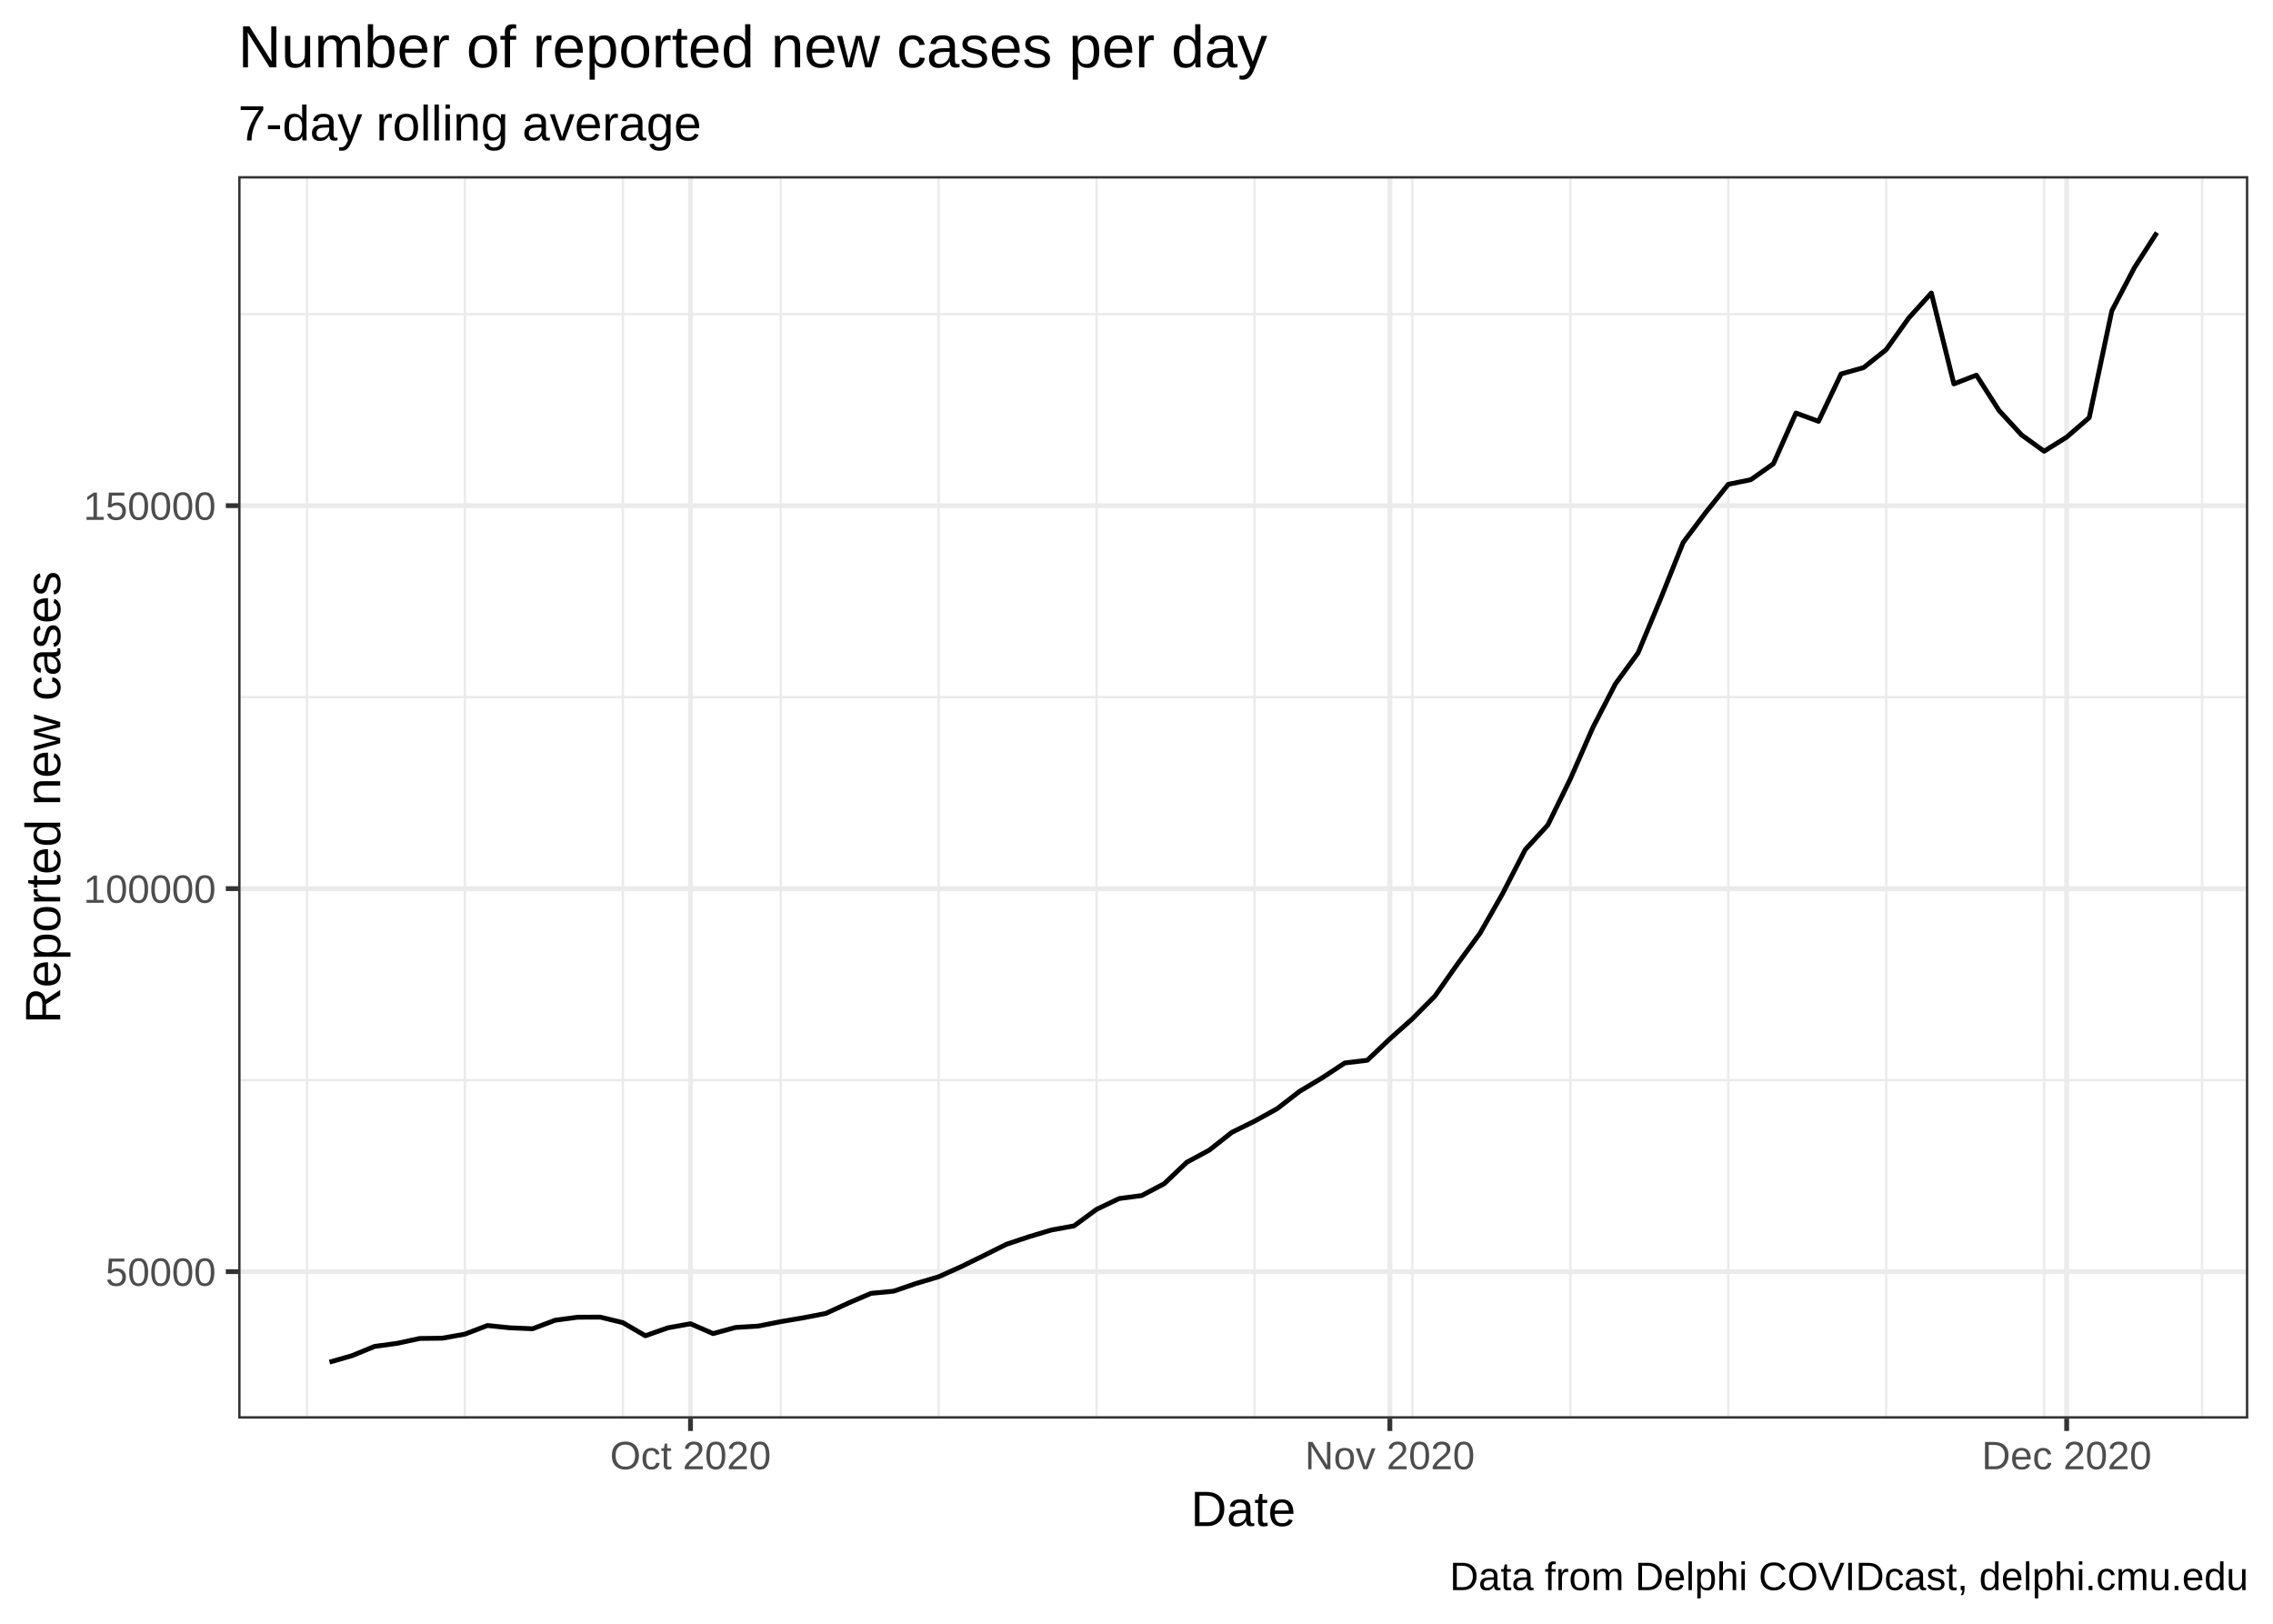
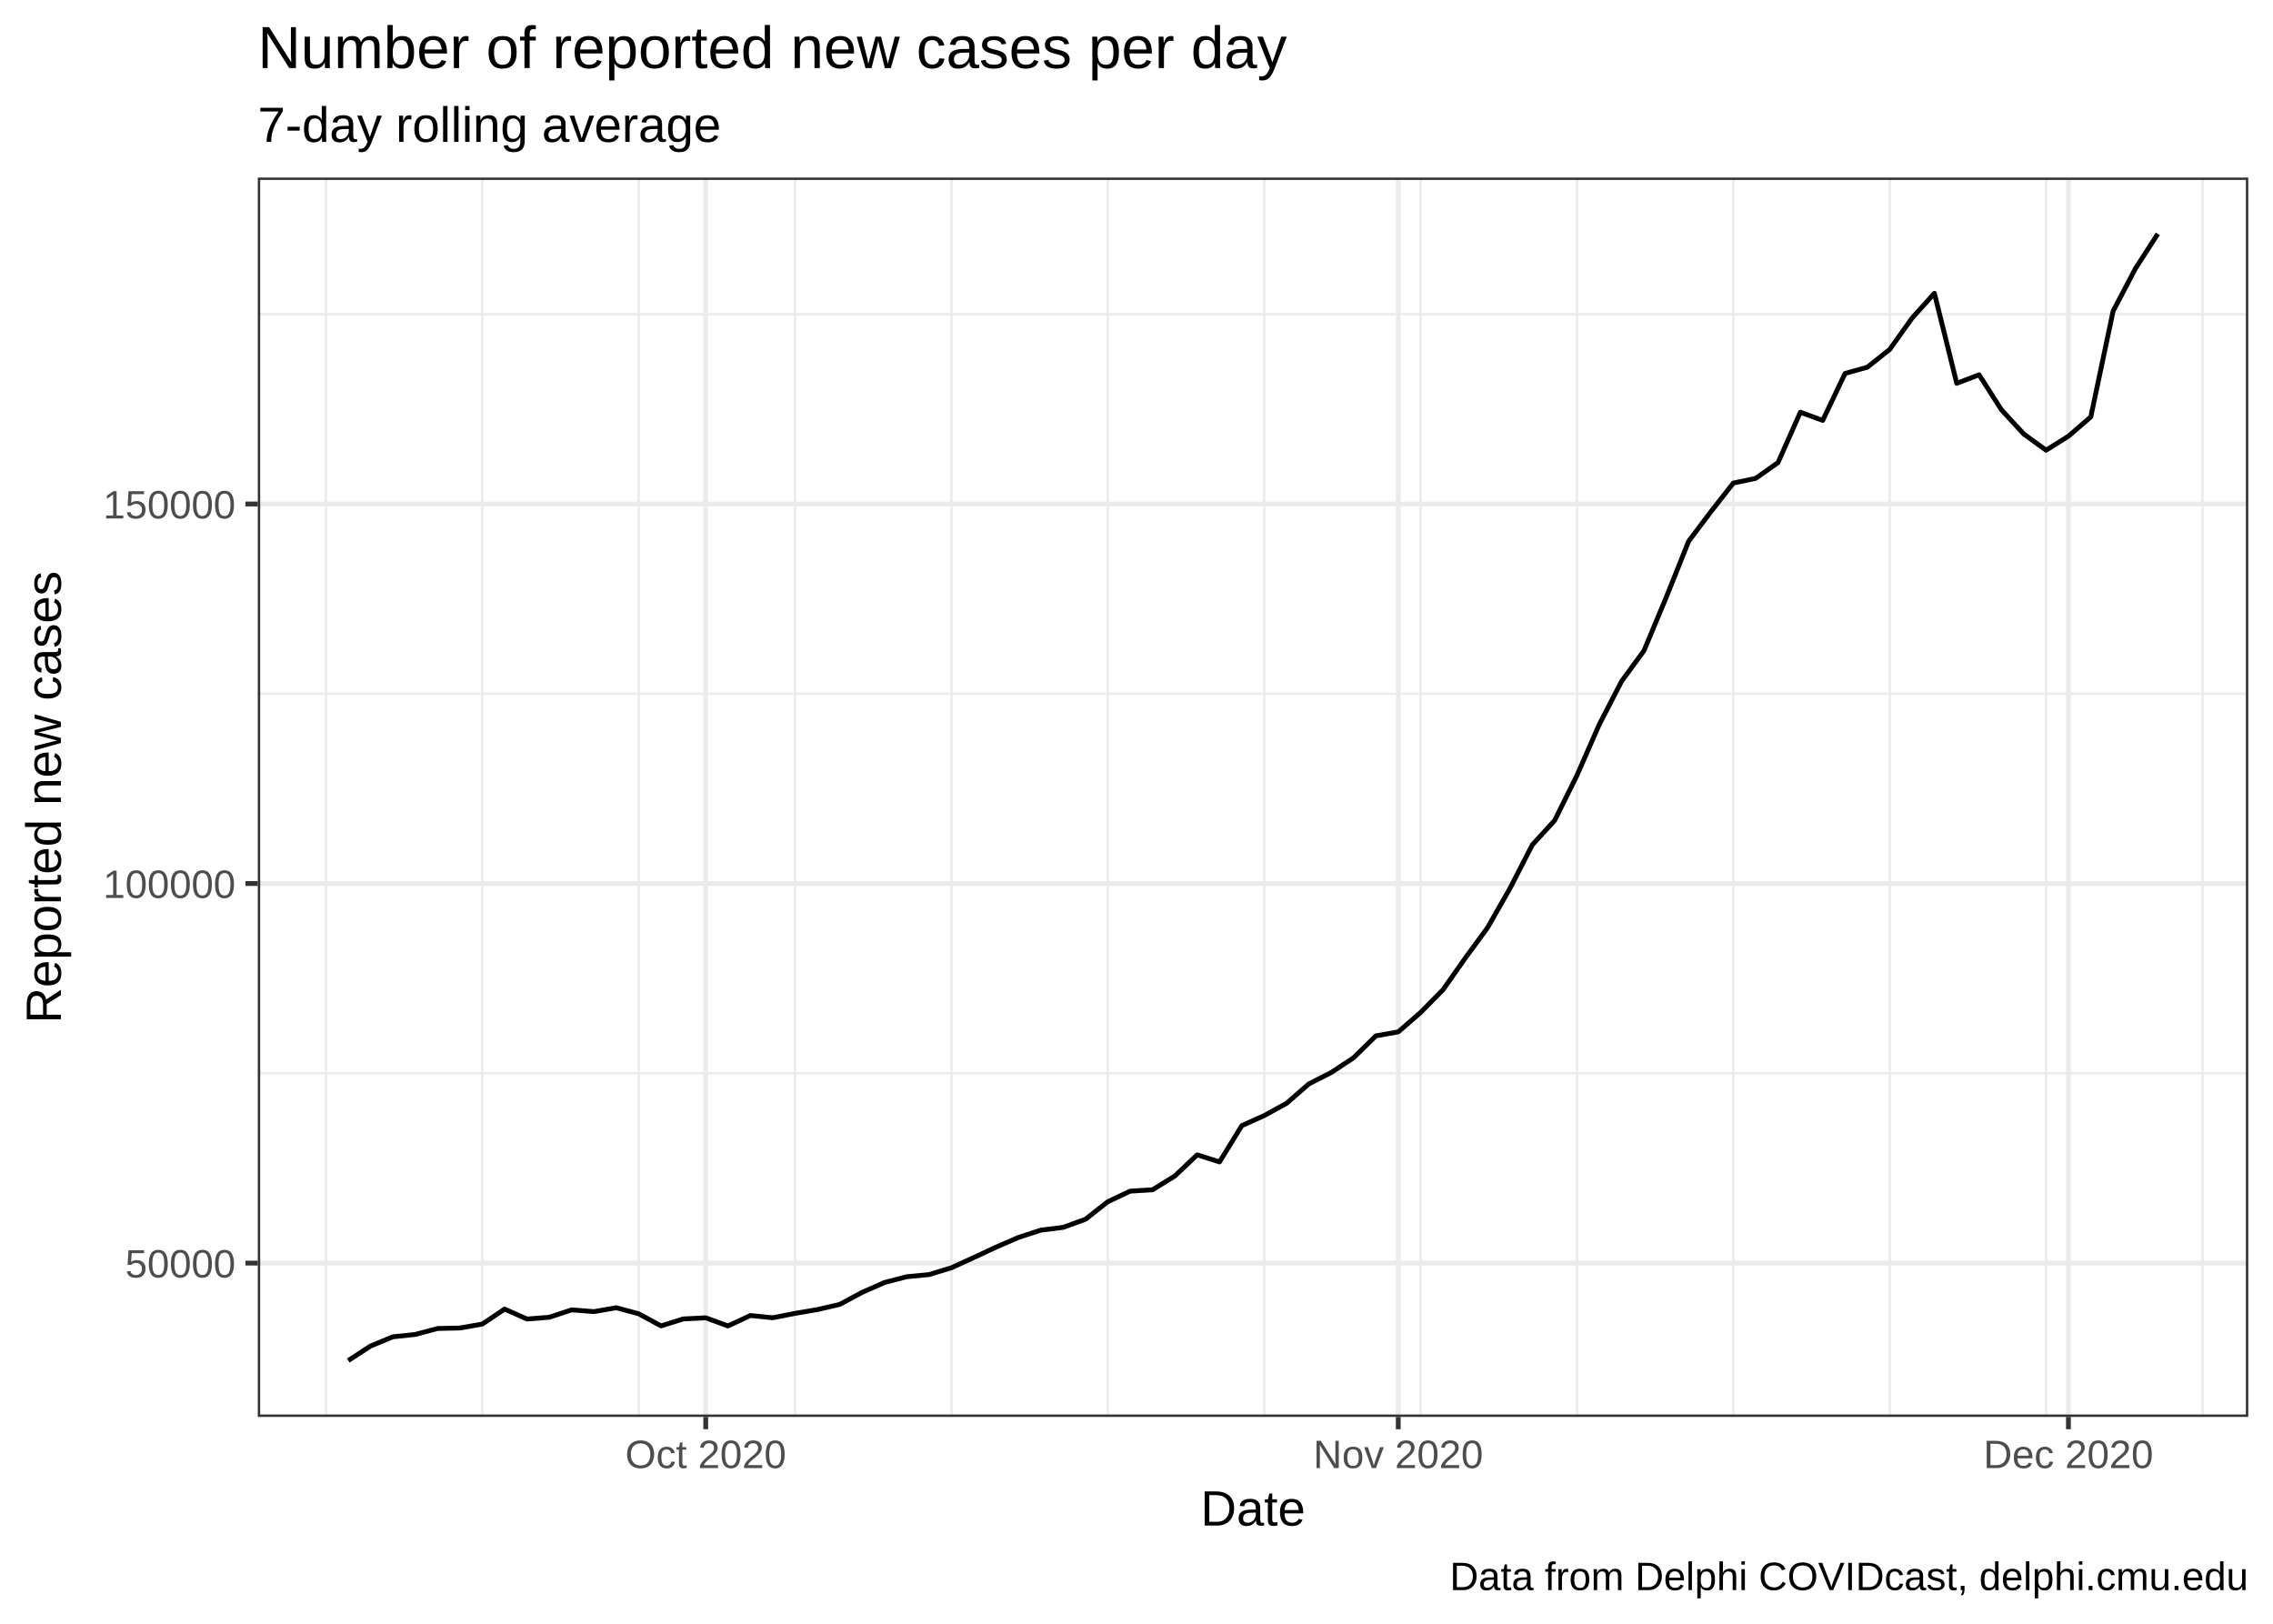
- <svg xmlns="http://www.w3.org/2000/svg" viewBox="0 0 504.00 360.00">
+ <svg xmlns="http://www.w3.org/2000/svg" class="svglite" width="504.00pt" height="360.00pt" viewBox="0 0 504.00 360.00">
  <defs>
    <style type="text/css">
-     line, polyline, polygon, path, rect, circle {
+     .svglite line, .svglite polyline, .svglite polygon, .svglite path, .svglite rect, .svglite circle {
      fill: none;
      stroke: #000000;
      stroke-linecap: round;
      stroke-linejoin: round;
      stroke-miterlimit: 10.00;
    }
+     .svglite text {
+       white-space: pre;
+     }
  </style>
  </defs>
  <rect width="100%" height="100%" style="stroke: none; fill: #FFFFFF;" />
-   <rect x="0.00" y="0" width="504.00" height="360.00" style="stroke-width: 1.07; stroke: #FFFFFF; fill: #FFFFFF;" />
  <defs>
-     <clipPath id="cpNTIuODF8NDk4LjUyfDMxNC41MnwzOS4wNA==">
-       <rect x="52.81" y="39.04" width="445.71" height="275.48" />
-     </clipPath>
-   </defs>
-   <rect x="52.81" y="39.04" width="445.71" height="275.48" style="stroke-width: 1.07; stroke: none; fill: #FFFFFF;" clip-path="url(#cpNTIuODF8NDk4LjUyfDMxNC41MnwzOS4wNA==)" />
-   <polyline points="52.81,239.48 498.52,239.48 " style="stroke-width: 0.53; stroke: #EBEBEB; stroke-linecap: butt;" clip-path="url(#cpNTIuODF8NDk4LjUyfDMxNC41MnwzOS4wNA==)" />
-   <polyline points="52.81,154.56 498.52,154.56 " style="stroke-width: 0.53; stroke: #EBEBEB; stroke-linecap: butt;" clip-path="url(#cpNTIuODF8NDk4LjUyfDMxNC41MnwzOS4wNA==)" />
-   <polyline points="52.81,69.65 498.52,69.65 " style="stroke-width: 0.53; stroke: #EBEBEB; stroke-linecap: butt;" clip-path="url(#cpNTIuODF8NDk4LjUyfDMxNC41MnwzOS4wNA==)" />
-   <polyline points="68.07,314.52 68.07,39.04 " style="stroke-width: 0.53; stroke: #EBEBEB; stroke-linecap: butt;" clip-path="url(#cpNTIuODF8NDk4LjUyfDMxNC41MnwzOS4wNA==)" />
-   <polyline points="103.08,314.52 103.08,39.04 " style="stroke-width: 0.53; stroke: #EBEBEB; stroke-linecap: butt;" clip-path="url(#cpNTIuODF8NDk4LjUyfDMxNC41MnwzOS4wNA==)" />
-   <polyline points="138.10,314.52 138.10,39.04 " style="stroke-width: 0.53; stroke: #EBEBEB; stroke-linecap: butt;" clip-path="url(#cpNTIuODF8NDk4LjUyfDMxNC41MnwzOS4wNA==)" />
-   <polyline points="173.12,314.52 173.12,39.04 " style="stroke-width: 0.53; stroke: #EBEBEB; stroke-linecap: butt;" clip-path="url(#cpNTIuODF8NDk4LjUyfDMxNC41MnwzOS4wNA==)" />
-   <polyline points="208.13,314.52 208.13,39.04 " style="stroke-width: 0.53; stroke: #EBEBEB; stroke-linecap: butt;" clip-path="url(#cpNTIuODF8NDk4LjUyfDMxNC41MnwzOS4wNA==)" />
-   <polyline points="243.15,314.52 243.15,39.04 " style="stroke-width: 0.53; stroke: #EBEBEB; stroke-linecap: butt;" clip-path="url(#cpNTIuODF8NDk4LjUyfDMxNC41MnwzOS4wNA==)" />
-   <polyline points="278.17,314.52 278.17,39.04 " style="stroke-width: 0.53; stroke: #EBEBEB; stroke-linecap: butt;" clip-path="url(#cpNTIuODF8NDk4LjUyfDMxNC41MnwzOS4wNA==)" />
-   <polyline points="313.18,314.52 313.18,39.04 " style="stroke-width: 0.53; stroke: #EBEBEB; stroke-linecap: butt;" clip-path="url(#cpNTIuODF8NDk4LjUyfDMxNC41MnwzOS4wNA==)" />
-   <polyline points="348.20,314.52 348.20,39.04 " style="stroke-width: 0.53; stroke: #EBEBEB; stroke-linecap: butt;" clip-path="url(#cpNTIuODF8NDk4LjUyfDMxNC41MnwzOS4wNA==)" />
-   <polyline points="383.22,314.52 383.22,39.04 " style="stroke-width: 0.53; stroke: #EBEBEB; stroke-linecap: butt;" clip-path="url(#cpNTIuODF8NDk4LjUyfDMxNC41MnwzOS4wNA==)" />
-   <polyline points="418.23,314.52 418.23,39.04 " style="stroke-width: 0.53; stroke: #EBEBEB; stroke-linecap: butt;" clip-path="url(#cpNTIuODF8NDk4LjUyfDMxNC41MnwzOS4wNA==)" />
-   <polyline points="453.25,314.52 453.25,39.04 " style="stroke-width: 0.53; stroke: #EBEBEB; stroke-linecap: butt;" clip-path="url(#cpNTIuODF8NDk4LjUyfDMxNC41MnwzOS4wNA==)" />
-   <polyline points="488.27,314.52 488.27,39.04 " style="stroke-width: 0.53; stroke: #EBEBEB; stroke-linecap: butt;" clip-path="url(#cpNTIuODF8NDk4LjUyfDMxNC41MnwzOS4wNA==)" />
-   <polyline points="52.81,281.94 498.52,281.94 " style="stroke-width: 1.07; stroke: #EBEBEB; stroke-linecap: butt;" clip-path="url(#cpNTIuODF8NDk4LjUyfDMxNC41MnwzOS4wNA==)" />
-   <polyline points="52.81,197.02 498.52,197.02 " style="stroke-width: 1.07; stroke: #EBEBEB; stroke-linecap: butt;" clip-path="url(#cpNTIuODF8NDk4LjUyfDMxNC41MnwzOS4wNA==)" />
-   <polyline points="52.81,112.11 498.52,112.11 " style="stroke-width: 1.07; stroke: #EBEBEB; stroke-linecap: butt;" clip-path="url(#cpNTIuODF8NDk4LjUyfDMxNC41MnwzOS4wNA==)" />
-   <polyline points="153.11,314.52 153.11,39.04 " style="stroke-width: 1.07; stroke: #EBEBEB; stroke-linecap: butt;" clip-path="url(#cpNTIuODF8NDk4LjUyfDMxNC41MnwzOS4wNA==)" />
-   <polyline points="308.18,314.52 308.18,39.04 " style="stroke-width: 1.07; stroke: #EBEBEB; stroke-linecap: butt;" clip-path="url(#cpNTIuODF8NDk4LjUyfDMxNC41MnwzOS4wNA==)" />
-   <polyline points="458.25,314.52 458.25,39.04 " style="stroke-width: 1.07; stroke: #EBEBEB; stroke-linecap: butt;" clip-path="url(#cpNTIuODF8NDk4LjUyfDMxNC41MnwzOS4wNA==)" />
-   <polyline points="73.07,302.00 78.07,300.56 83.07,298.51 88.08,297.83 93.08,296.75 98.08,296.69 103.08,295.79 108.09,293.88 113.09,294.39 118.09,294.60 123.09,292.71 128.10,292.04 133.10,292.02 138.10,293.24 143.10,296.15 148.10,294.39 153.11,293.49 158.11,295.67 163.11,294.31 168.11,294.01 173.12,293.02 178.12,292.17 183.12,291.20 188.12,288.90 193.13,286.75 198.13,286.27 203.13,284.56 208.13,283.07 213.14,280.82 218.14,278.37 223.14,275.88 228.14,274.20 233.14,272.70 238.15,271.79 243.15,268.12 248.15,265.73 253.15,265.07 258.16,262.43 263.16,257.68 268.16,254.98 273.16,251.04 278.17,248.58 283.17,245.82 288.17,241.96 293.17,238.97 298.18,235.67 303.18,235.07 308.18,230.32 313.18,225.87 318.19,220.82 323.19,213.71 328.19,206.88 333.19,198.10 338.19,188.38 343.20,182.92 348.20,172.69 353.20,161.28 358.20,151.61 363.21,144.76 368.21,132.77 373.21,120.28 378.21,113.63 383.22,107.38 388.22,106.35 393.22,102.82 398.22,91.57 403.23,93.41 408.23,82.91 413.23,81.50 418.23,77.52 423.23,70.51 428.24,64.97 433.24,85.11 438.24,83.18 443.24,91.00 448.25,96.43 453.25,100.04 458.25,96.92 463.25,92.59 468.26,68.91 473.26,59.36 478.26,51.56 " style="stroke-width: 1.07; stroke-linecap: butt;" clip-path="url(#cpNTIuODF8NDk4LjUyfDMxNC41MnwzOS4wNA==)" />
-   <rect x="52.81" y="39.04" width="445.71" height="275.48" style="stroke-width: 1.07; stroke: #333333;" clip-path="url(#cpNTIuODF8NDk4LjUyfDMxNC41MnwzOS4wNA==)" />
-   <defs>
-     <clipPath id="cpMC4wMHw1MDQuMDB8MzYwLjAwfDAuMDA=">
+     <clipPath id="cpMC4wMHw1MDQuMDB8MC4wMHwzNjAuMDA=">
      <rect x="0.00" y="0.00" width="504.00" height="360.00" />
    </clipPath>
  </defs>
-   <g clip-path="url(#cpMC4wMHw1MDQuMDB8MzYwLjAwfDAuMDA=)">
-     <text x="23.41" y="285.09" style="font-size: 8.80px; fill: #4D4D4D; font-family: Arial;" textLength="24.47px" lengthAdjust="spacingAndGlyphs">50000</text>
+   <g clip-path="url(#cpMC4wMHw1MDQuMDB8MC4wMHwzNjAuMDA=)">
+     <rect x="0.00" y="0.00" width="504.00" height="360.00" style="stroke-width: 1.07; stroke: #FFFFFF; fill: #FFFFFF;" />
  </g>
-   <g clip-path="url(#cpMC4wMHw1MDQuMDB8MzYwLjAwfDAuMDA=)">
-     <text x="18.51" y="200.17" style="font-size: 8.80px; fill: #4D4D4D; font-family: Arial;" textLength="29.36px" lengthAdjust="spacingAndGlyphs">100000</text>
+   <defs>
+     <clipPath id="cpNTcuMTZ8NDk4LjUyfDM5LjM2fDMxNC4xNA==">
+       <rect x="57.16" y="39.36" width="441.36" height="274.78" />
+     </clipPath>
+   </defs>
+   <g clip-path="url(#cpNTcuMTZ8NDk4LjUyfDM5LjM2fDMxNC4xNA==)">
+     <rect x="57.16" y="39.36" width="441.36" height="274.78" style="stroke-width: 1.07; stroke: none; fill: #FFFFFF;" />
+     <polyline points="57.16,237.96 498.52,237.96 " style="stroke-width: 0.53; stroke: #EBEBEB; stroke-linecap: butt;" />
+     <polyline points="57.16,153.81 498.52,153.81 " style="stroke-width: 0.53; stroke: #EBEBEB; stroke-linecap: butt;" />
+     <polyline points="57.16,69.66 498.52,69.66 " style="stroke-width: 0.53; stroke: #EBEBEB; stroke-linecap: butt;" />
+     <polyline points="72.27,314.14 72.27,39.36 " style="stroke-width: 0.53; stroke: #EBEBEB; stroke-linecap: butt;" />
+     <polyline points="106.94,314.14 106.94,39.36 " style="stroke-width: 0.53; stroke: #EBEBEB; stroke-linecap: butt;" />
+     <polyline points="141.62,314.14 141.62,39.36 " style="stroke-width: 0.53; stroke: #EBEBEB; stroke-linecap: butt;" />
+     <polyline points="176.29,314.14 176.29,39.36 " style="stroke-width: 0.53; stroke: #EBEBEB; stroke-linecap: butt;" />
+     <polyline points="210.97,314.14 210.97,39.36 " style="stroke-width: 0.53; stroke: #EBEBEB; stroke-linecap: butt;" />
+     <polyline points="245.64,314.14 245.64,39.36 " style="stroke-width: 0.53; stroke: #EBEBEB; stroke-linecap: butt;" />
+     <polyline points="280.32,314.14 280.32,39.36 " style="stroke-width: 0.53; stroke: #EBEBEB; stroke-linecap: butt;" />
+     <polyline points="314.99,314.14 314.99,39.36 " style="stroke-width: 0.53; stroke: #EBEBEB; stroke-linecap: butt;" />
+     <polyline points="349.67,314.14 349.67,39.36 " style="stroke-width: 0.53; stroke: #EBEBEB; stroke-linecap: butt;" />
+     <polyline points="384.34,314.14 384.34,39.36 " style="stroke-width: 0.53; stroke: #EBEBEB; stroke-linecap: butt;" />
+     <polyline points="419.02,314.14 419.02,39.36 " style="stroke-width: 0.53; stroke: #EBEBEB; stroke-linecap: butt;" />
+     <polyline points="453.69,314.14 453.69,39.36 " style="stroke-width: 0.53; stroke: #EBEBEB; stroke-linecap: butt;" />
+     <polyline points="488.37,314.14 488.37,39.36 " style="stroke-width: 0.53; stroke: #EBEBEB; stroke-linecap: butt;" />
+     <polyline points="57.16,280.04 498.52,280.04 " style="stroke-width: 1.07; stroke: #EBEBEB; stroke-linecap: butt;" />
+     <polyline points="57.16,195.89 498.52,195.89 " style="stroke-width: 1.07; stroke: #EBEBEB; stroke-linecap: butt;" />
+     <polyline points="57.16,111.74 498.52,111.74 " style="stroke-width: 1.07; stroke: #EBEBEB; stroke-linecap: butt;" />
+     <polyline points="156.48,314.14 156.48,39.36 " style="stroke-width: 1.07; stroke: #EBEBEB; stroke-linecap: butt;" />
+     <polyline points="310.04,314.14 310.04,39.36 " style="stroke-width: 1.07; stroke: #EBEBEB; stroke-linecap: butt;" />
+     <polyline points="458.64,314.14 458.64,39.36 " style="stroke-width: 1.07; stroke: #EBEBEB; stroke-linecap: butt;" />
+     <polyline points="77.22,301.65 82.17,298.43 87.13,296.38 92.08,295.86 97.03,294.54 101.99,294.43 106.94,293.56 111.89,290.24 116.85,292.44 121.80,292.05 126.76,290.41 131.71,290.80 136.66,289.94 141.62,291.28 146.57,293.96 151.52,292.42 156.48,292.17 161.43,293.98 166.38,291.66 171.34,292.16 176.29,291.19 181.24,290.35 186.20,289.20 191.15,286.54 196.11,284.35 201.06,283.06 206.01,282.59 210.97,281.07 215.92,278.81 220.87,276.50 225.83,274.35 230.78,272.74 235.73,272.12 240.69,270.32 245.64,266.43 250.59,264.09 255.55,263.79 260.50,260.73 265.46,256.04 270.41,257.61 275.36,249.56 280.32,247.34 285.27,244.62 290.22,240.31 295.18,237.79 300.13,234.52 305.08,229.66 310.04,228.78 314.99,224.48 319.94,219.47 324.90,212.42 329.85,205.66 334.81,196.96 339.76,187.32 344.71,181.91 349.67,171.90 354.62,160.61 359.57,151.03 364.53,144.25 369.48,132.38 374.43,120.00 379.39,113.41 384.34,107.10 389.29,106.06 394.25,102.55 399.20,91.39 404.16,93.21 409.11,82.80 414.06,81.41 419.02,77.46 423.97,70.52 428.92,65.03 433.88,84.99 438.83,83.09 443.78,90.85 448.74,96.23 453.69,99.81 458.64,96.71 463.60,92.43 468.55,68.96 473.51,59.52 478.46,51.85 " style="stroke-width: 1.07; stroke-linecap: butt;" />
+     <rect x="57.16" y="39.36" width="441.36" height="274.78" style="stroke-width: 1.07; stroke: #333333;" />
  </g>
-   <g clip-path="url(#cpMC4wMHw1MDQuMDB8MzYwLjAwfDAuMDA=)">
-     <text x="18.51" y="115.26" style="font-size: 8.80px; fill: #4D4D4D; font-family: Arial;" textLength="29.36px" lengthAdjust="spacingAndGlyphs">150000</text>
-   </g>
-   <polyline points="50.07,281.94 52.81,281.94 " style="stroke-width: 1.07; stroke: #333333; stroke-linecap: butt;" clip-path="url(#cpMC4wMHw1MDQuMDB8MzYwLjAwfDAuMDA=)" />
-   <polyline points="50.07,197.02 52.81,197.02 " style="stroke-width: 1.07; stroke: #333333; stroke-linecap: butt;" clip-path="url(#cpMC4wMHw1MDQuMDB8MzYwLjAwfDAuMDA=)" />
-   <polyline points="50.07,112.11 52.81,112.11 " style="stroke-width: 1.07; stroke: #333333; stroke-linecap: butt;" clip-path="url(#cpMC4wMHw1MDQuMDB8MzYwLjAwfDAuMDA=)" />
-   <polyline points="153.11,317.26 153.11,314.52 " style="stroke-width: 1.07; stroke: #333333; stroke-linecap: butt;" clip-path="url(#cpMC4wMHw1MDQuMDB8MzYwLjAwfDAuMDA=)" />
-   <polyline points="308.18,317.26 308.18,314.52 " style="stroke-width: 1.07; stroke: #333333; stroke-linecap: butt;" clip-path="url(#cpMC4wMHw1MDQuMDB8MzYwLjAwfDAuMDA=)" />
-   <polyline points="458.25,317.26 458.25,314.52 " style="stroke-width: 1.07; stroke: #333333; stroke-linecap: butt;" clip-path="url(#cpMC4wMHw1MDQuMDB8MzYwLjAwfDAuMDA=)" />
-   <g clip-path="url(#cpMC4wMHw1MDQuMDB8MzYwLjAwfDAuMDA=)">
-     <text x="135.25" y="325.75" style="font-size: 8.80px; fill: #4D4D4D; font-family: Arial;" textLength="35.71px" lengthAdjust="spacingAndGlyphs">Oct 2020</text>
-   </g>
-   <g clip-path="url(#cpMC4wMHw1MDQuMDB8MzYwLjAwfDAuMDA=)">
-     <text x="289.35" y="325.75" style="font-size: 8.80px; fill: #4D4D4D; font-family: Arial;" textLength="37.67px" lengthAdjust="spacingAndGlyphs">Nov 2020</text>
-   </g>
-   <g clip-path="url(#cpMC4wMHw1MDQuMDB8MzYwLjAwfDAuMDA=)">
-     <text x="439.42" y="325.75" style="font-size: 8.80px; fill: #4D4D4D; font-family: Arial;" textLength="37.67px" lengthAdjust="spacingAndGlyphs">Dec 2020</text>
-   </g>
-   <g clip-path="url(#cpMC4wMHw1MDQuMDB8MzYwLjAwfDAuMDA=)">
-     <text x="264.05" y="338.34" style="font-size: 11.00px; font-family: Arial;" textLength="23.24px" lengthAdjust="spacingAndGlyphs">Date</text>
-   </g>
-   <g clip-path="url(#cpMC4wMHw1MDQuMDB8MzYwLjAwfDAuMDA=)">
-     <text transform="translate(13.35,226.92) rotate(-90)" style="font-size: 11.00px; font-family: Arial;" textLength="100.28px" lengthAdjust="spacingAndGlyphs">Reported new cases</text>
-   </g>
-   <g clip-path="url(#cpMC4wMHw1MDQuMDB8MzYwLjAwfDAuMDA=)">
-     <text x="52.81" y="31.14" style="font-size: 11.00px; font-family: Arial;" textLength="102.73px" lengthAdjust="spacingAndGlyphs">7-day rolling average</text>
-   </g>
-   <g clip-path="url(#cpMC4wMHw1MDQuMDB8MzYwLjAwfDAuMDA=)">
-     <text x="52.81" y="14.93" style="font-size: 13.20px; font-family: Arial;" textLength="228.18px" lengthAdjust="spacingAndGlyphs">Number of reported new cases per day</text>
-   </g>
-   <g clip-path="url(#cpMC4wMHw1MDQuMDB8MzYwLjAwfDAuMDA=)">
-     <text x="321.47" y="352.54" style="font-size: 8.80px; font-family: Arial;" textLength="177.05px" lengthAdjust="spacingAndGlyphs">Data from Delphi COVIDcast, delphi.cmu.edu</text>
+   <g clip-path="url(#cpMC4wMHw1MDQuMDB8MC4wMHwzNjAuMDA=)">
+     <text x="52.23" y="283.24" text-anchor="end" style="font-size: 8.80px;fill: #4D4D4D; font-family: &quot;Arial&quot;;" textLength="27.97px" lengthAdjust="spacingAndGlyphs">50000</text>
+     <text x="52.23" y="199.09" text-anchor="end" style="font-size: 8.80px;fill: #4D4D4D; font-family: &quot;Arial&quot;;" textLength="33.57px" lengthAdjust="spacingAndGlyphs">100000</text>
+     <text x="52.23" y="114.95" text-anchor="end" style="font-size: 8.80px;fill: #4D4D4D; font-family: &quot;Arial&quot;;" textLength="33.57px" lengthAdjust="spacingAndGlyphs">150000</text>
+     <polyline points="54.42,280.04 57.16,280.04 " style="stroke-width: 1.07; stroke: #333333; stroke-linecap: butt;" />
+     <polyline points="54.42,195.89 57.16,195.89 " style="stroke-width: 1.07; stroke: #333333; stroke-linecap: butt;" />
+     <polyline points="54.42,111.74 57.16,111.74 " style="stroke-width: 1.07; stroke: #333333; stroke-linecap: butt;" />
+     <polyline points="156.48,316.88 156.48,314.14 " style="stroke-width: 1.07; stroke: #333333; stroke-linecap: butt;" />
+     <polyline points="310.04,316.88 310.04,314.14 " style="stroke-width: 1.07; stroke: #333333; stroke-linecap: butt;" />
+     <polyline points="458.64,316.88 458.64,314.14 " style="stroke-width: 1.07; stroke: #333333; stroke-linecap: butt;" />
+     <text x="156.48" y="325.49" text-anchor="middle" style="font-size: 8.80px;fill: #4D4D4D; font-family: &quot;Arial&quot;;" textLength="40.38px" lengthAdjust="spacingAndGlyphs">Oct 2020</text>
+     <text x="310.04" y="325.49" text-anchor="middle" style="font-size: 8.80px;fill: #4D4D4D; font-family: &quot;Arial&quot;;" textLength="42.34px" lengthAdjust="spacingAndGlyphs">Nov 2020</text>
+     <text x="458.64" y="325.49" text-anchor="middle" style="font-size: 8.80px;fill: #4D4D4D; font-family: &quot;Arial&quot;;" textLength="42.20px" lengthAdjust="spacingAndGlyphs">Dec 2020</text>
+     <text x="277.84" y="338.23" text-anchor="middle" style="font-size: 11.00px; font-family: &quot;Arial&quot;;" textLength="26.29px" lengthAdjust="spacingAndGlyphs">Date</text>
+     <text transform="translate(13.50,176.75) rotate(-90)" text-anchor="middle" style="font-size: 11.00px; font-family: &quot;Arial&quot;;" textLength="110.97px" lengthAdjust="spacingAndGlyphs">Reported new cases</text>
+     <text x="57.16" y="31.46" style="font-size: 11.00px; font-family: &quot;Arial&quot;;" textLength="117.37px" lengthAdjust="spacingAndGlyphs">7-day rolling average</text>
+     <text x="57.16" y="15.10" style="font-size: 13.20px; font-family: &quot;Arial&quot;;" textLength="258.24px" lengthAdjust="spacingAndGlyphs">Number of reported new cases per day</text>
+     <text x="498.52" y="352.54" text-anchor="end" style="font-size: 8.80px; font-family: &quot;Arial&quot;;" textLength="198.46px" lengthAdjust="spacingAndGlyphs">Data from Delphi COVIDcast, delphi.cmu.edu</text>
  </g>
</svg>
